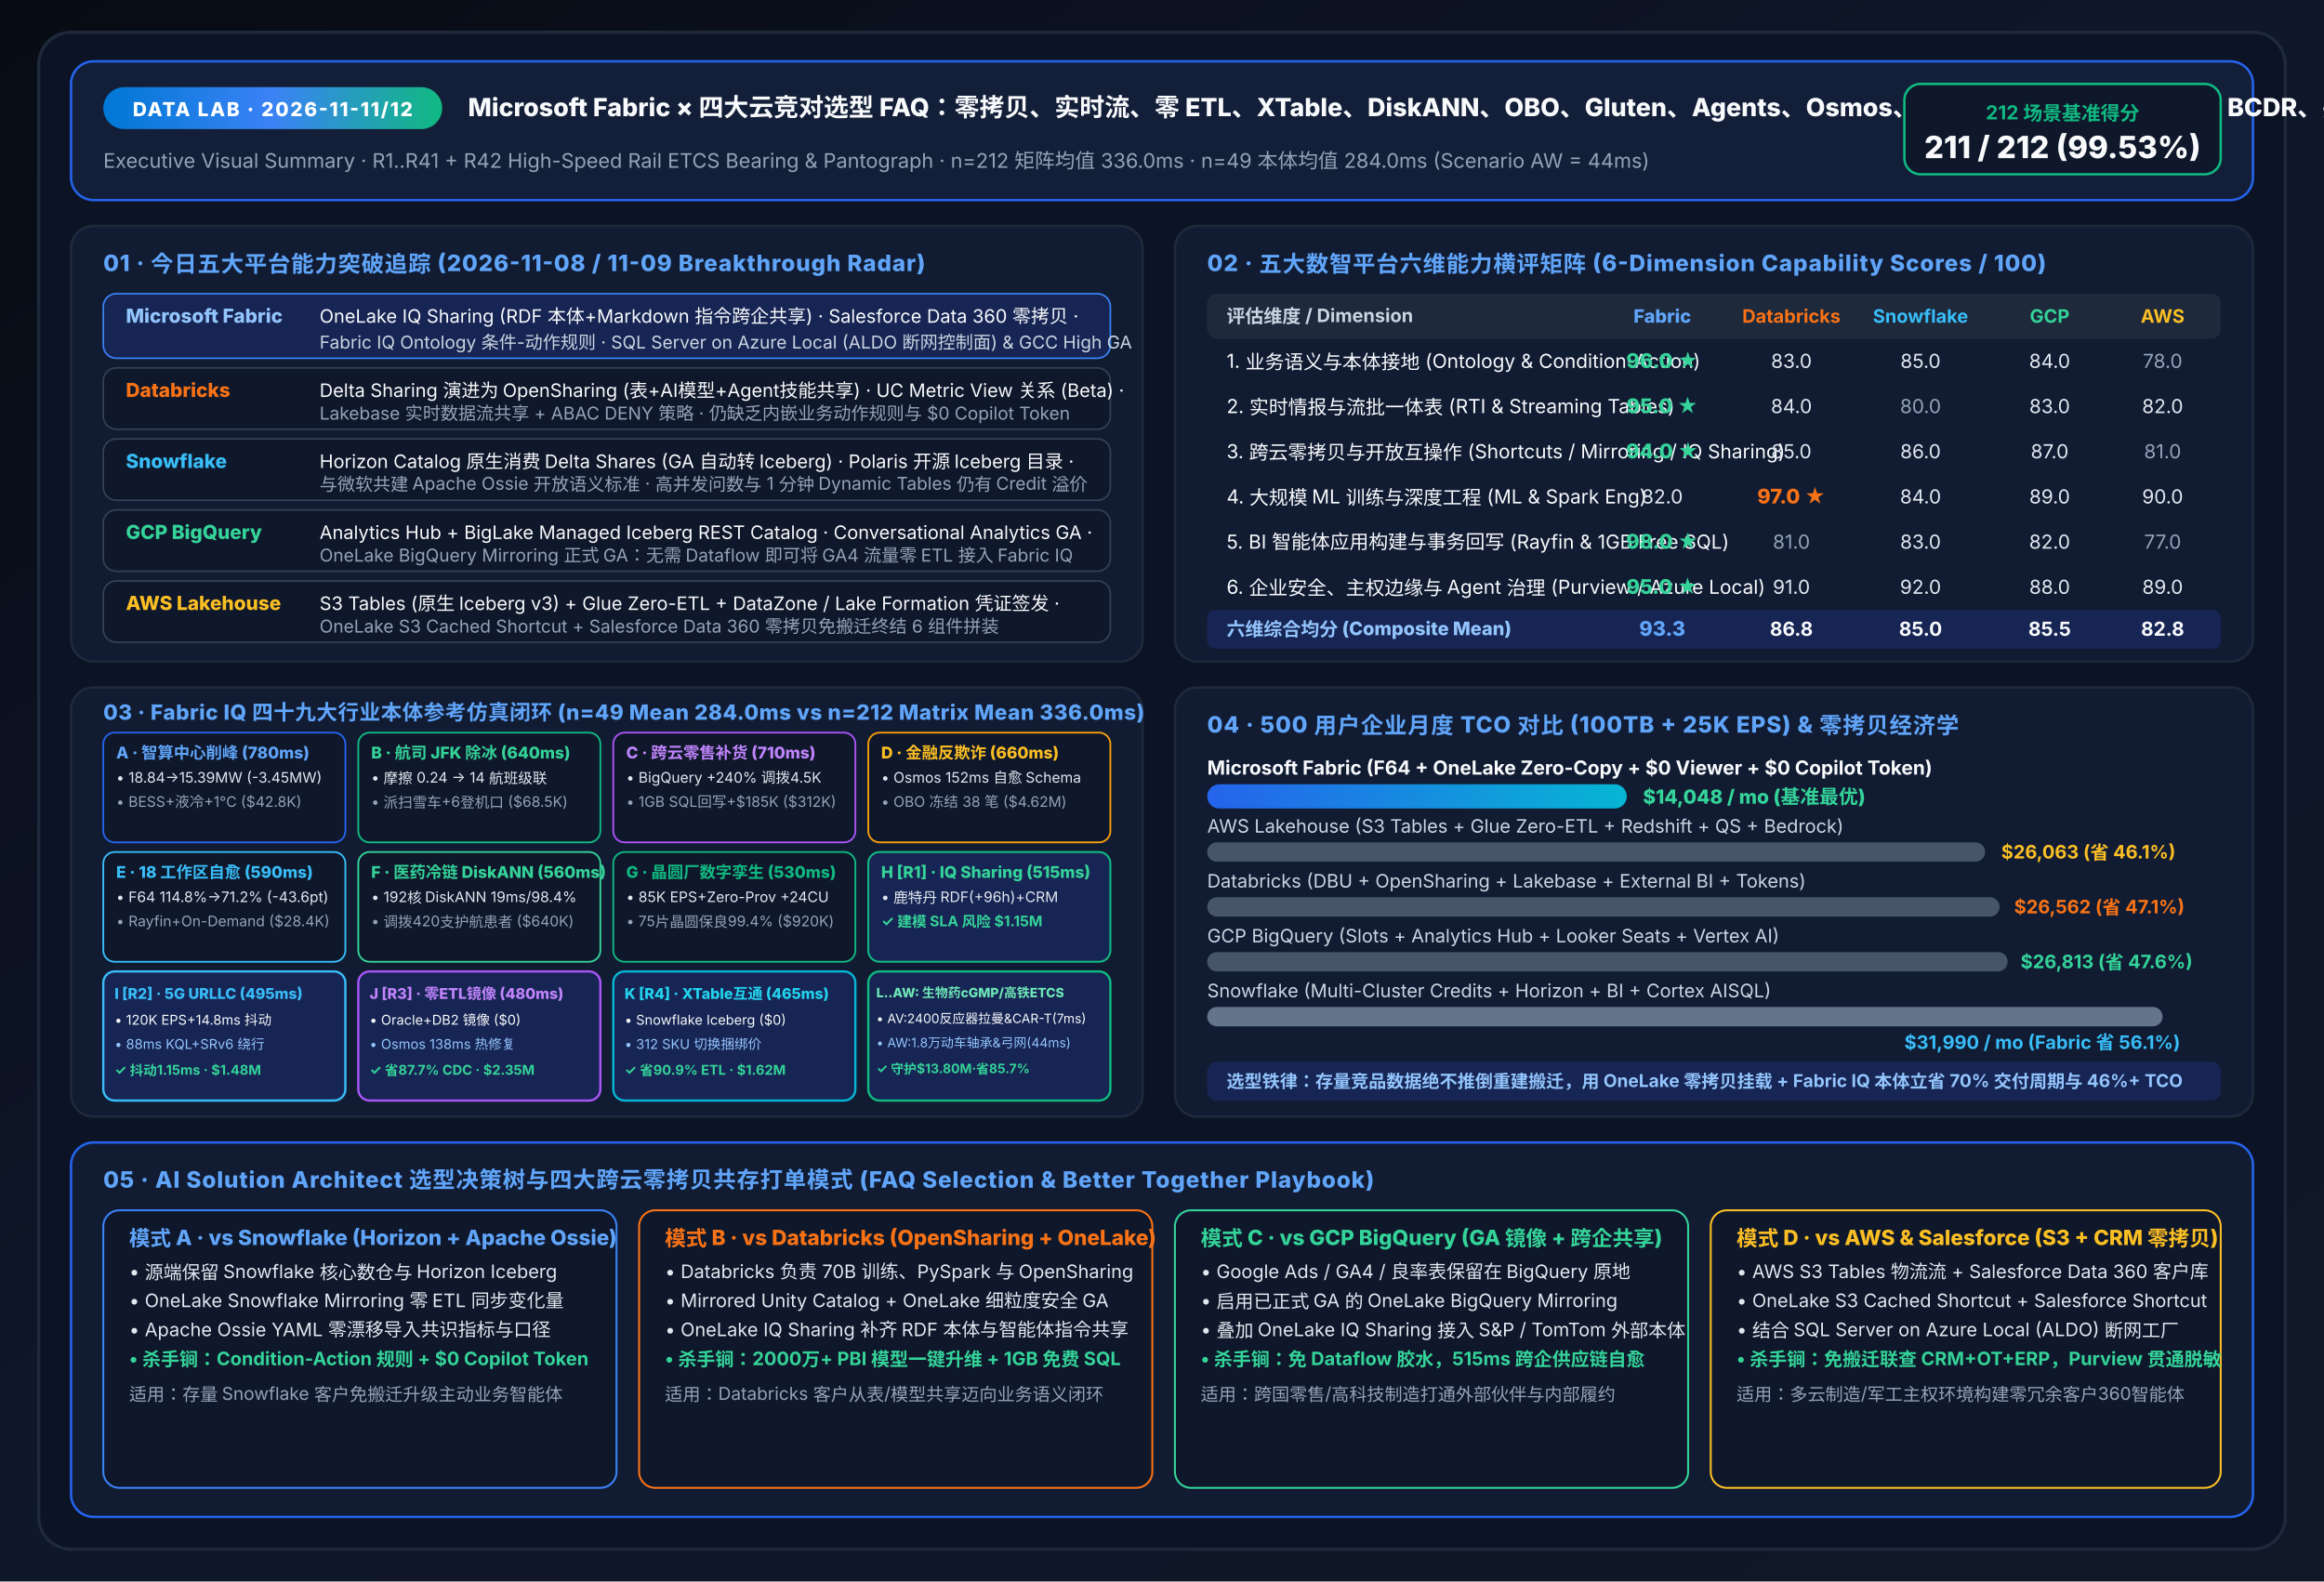
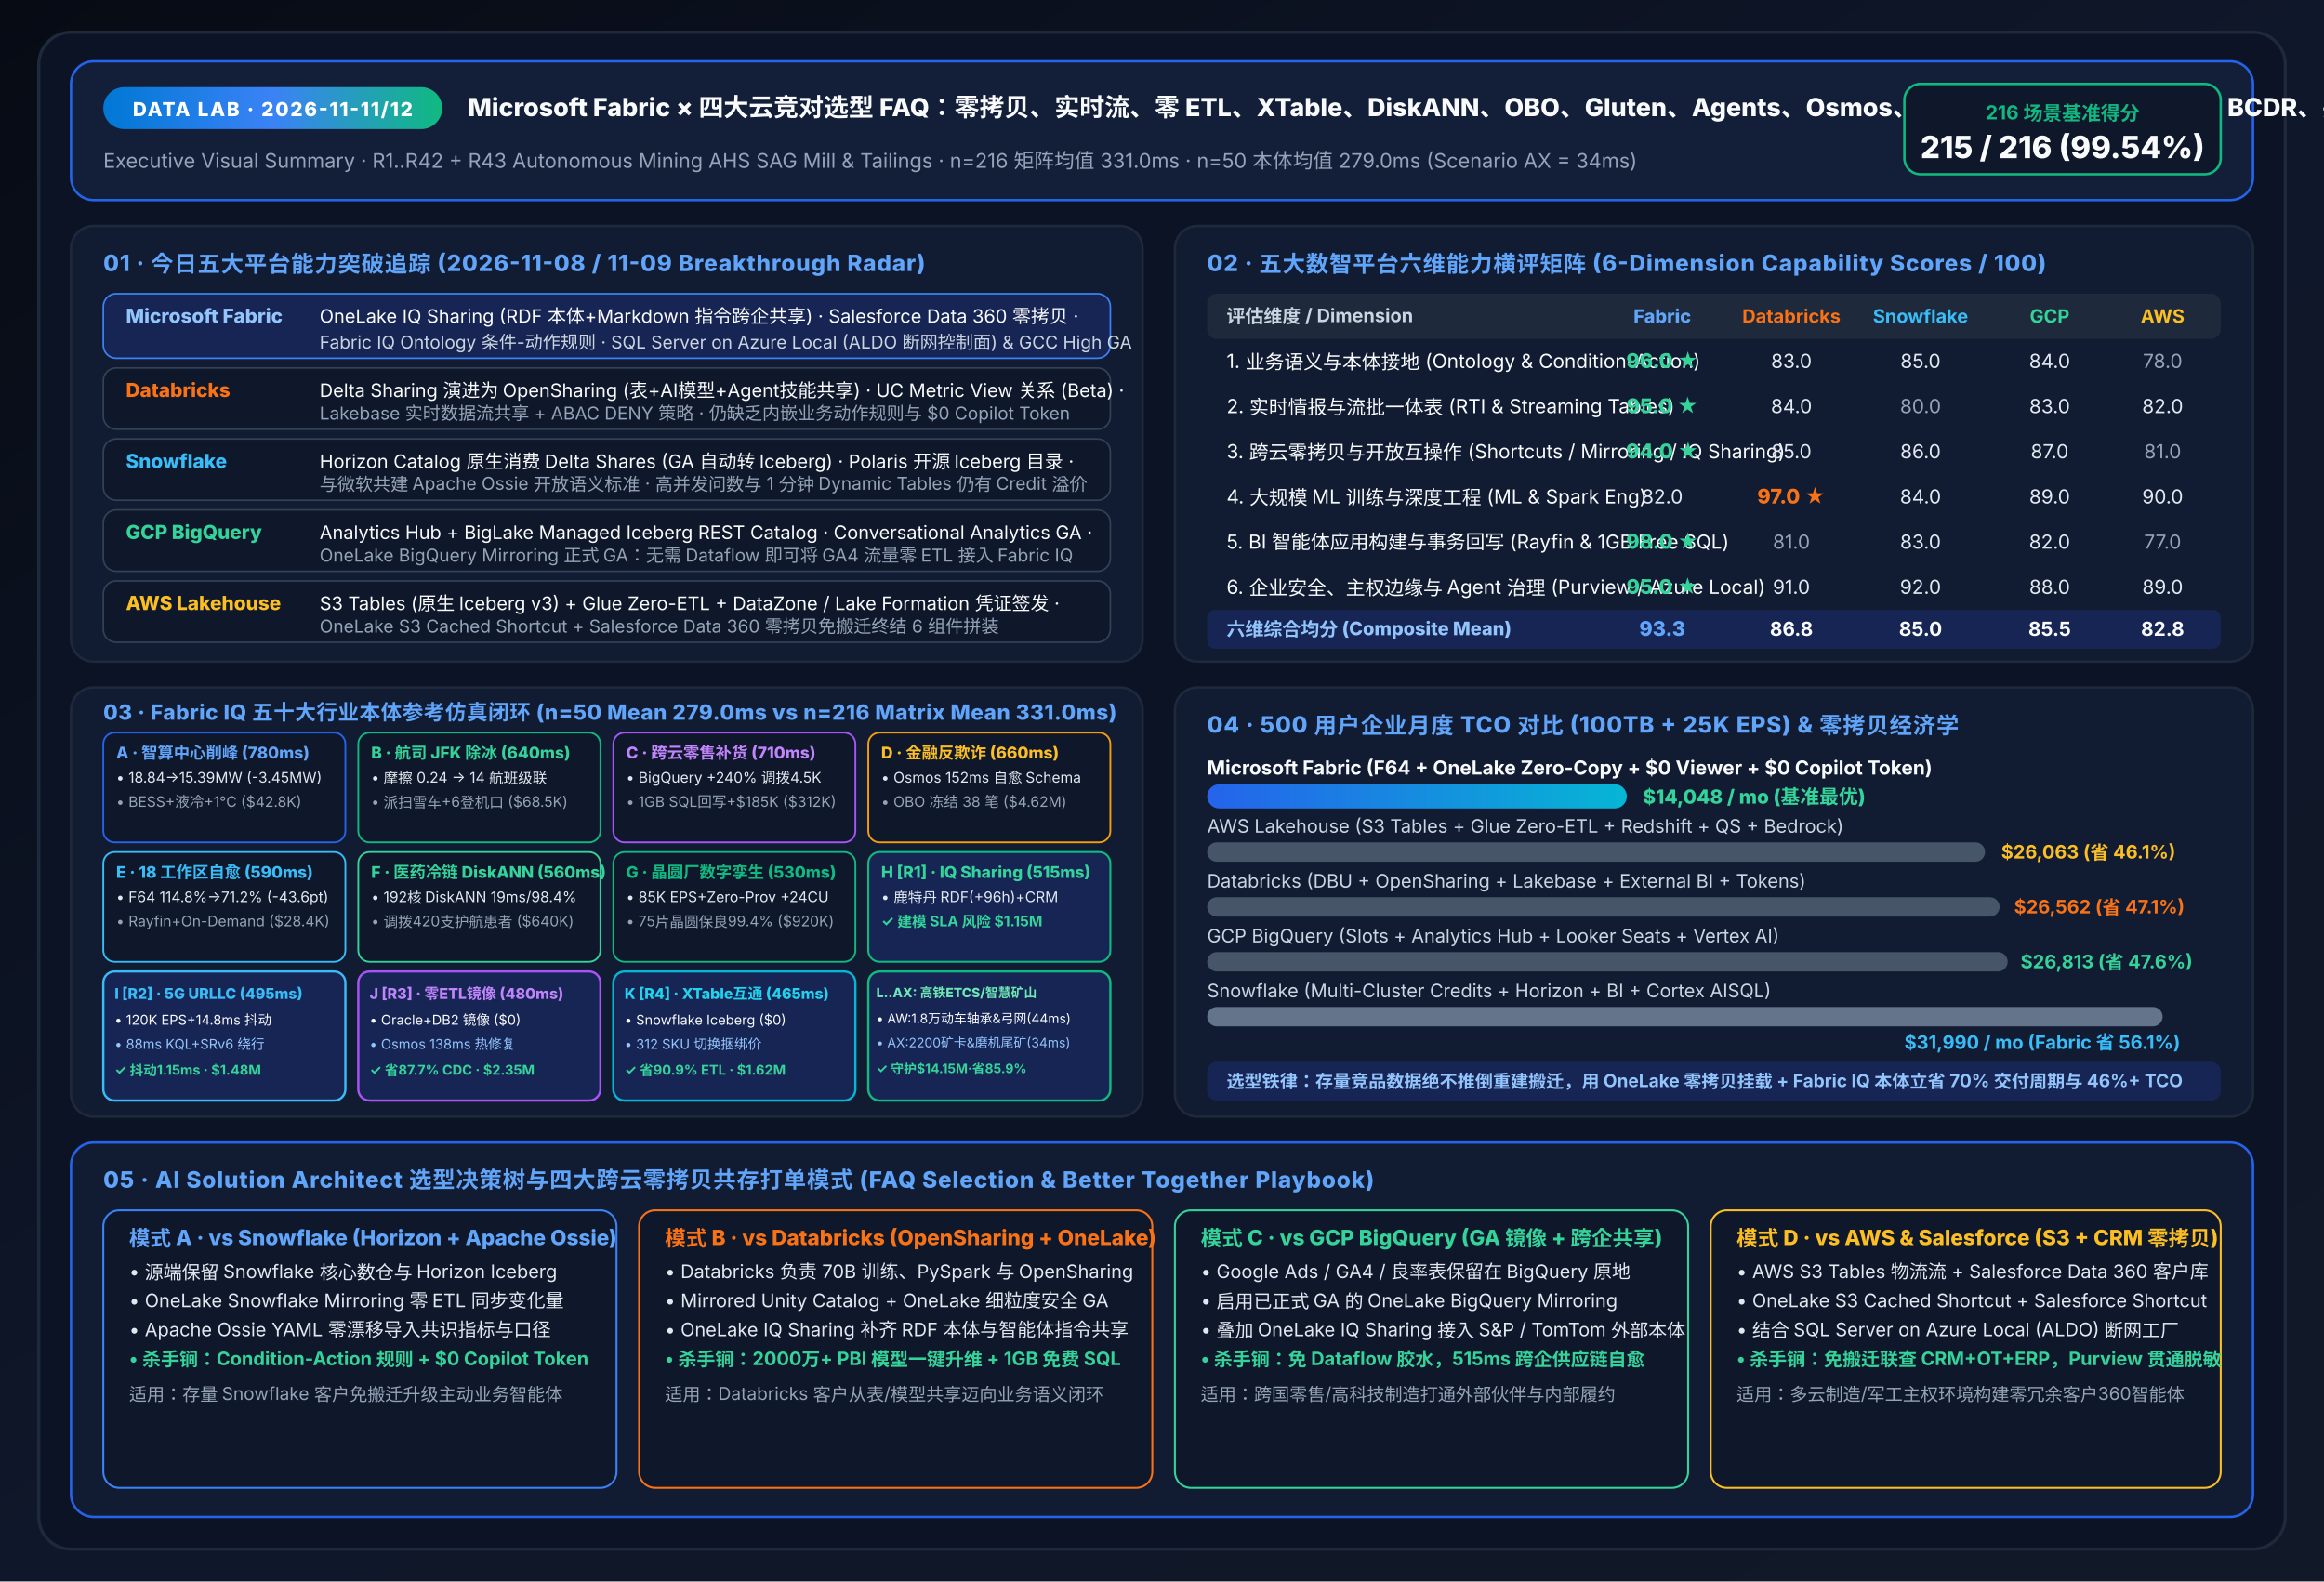
<svg xmlns="http://www.w3.org/2000/svg" viewBox="0 0 1440 980" width="1440" height="980" font-family="-apple-system, BlinkMacSystemFont, 'Segoe UI', 'PingFang SC', 'Microsoft YaHei', sans-serif">
  <defs>
    <linearGradient id="bgGrad" x1="0%" y1="0%" x2="100%" y2="100%">
      <stop offset="0%" stop-color="#070B14" />
      <stop offset="50%" stop-color="#0F172A" />
      <stop offset="100%" stop-color="#111827" />
    </linearGradient>
    <linearGradient id="accentGrad" x1="0%" y1="0%" x2="100%" y2="0%">
      <stop offset="0%" stop-color="#0078D4" />
      <stop offset="50%" stop-color="#3B82F6" />
      <stop offset="100%" stop-color="#10B981" />
    </linearGradient>
    <linearGradient id="fabricBar" x1="0%" y1="0%" x2="100%" y2="0%">
      <stop offset="0%" stop-color="#2563EB" />
      <stop offset="100%" stop-color="#06B6D4" />
    </linearGradient>
  </defs>
  <rect width="1440" height="980" fill="url(#bgGrad)" />
  <rect x="24" y="20" width="1392" height="940" rx="20" fill="#0B1324" stroke="#1E293B" stroke-width="2" />
  <rect x="44" y="38" width="1352" height="86" rx="14" fill="#131F38" stroke="#2563EB" stroke-width="1.5" />
  <rect x="64" y="54" width="210" height="26" rx="13" fill="url(#accentGrad)" />
  <text x="169" y="72" fill="#FFFFFF" font-size="12" font-weight="800" text-anchor="middle" letter-spacing="1">DATA LAB · 2026-11-11/12</text>
-   <text x="290" y="72" fill="#F8FAFC" font-size="15.5" font-weight="800">Microsoft Fabric × 四大云竞对选型 FAQ：零拷贝、实时流、零 ETL、XTable、DiskANN、OBO、Gluten、Agents、Osmos、FinOps、CI/CD、零信任、BCDR、共享、V-Order、AI、孪生、迁移、目录、图、Activator、医疗、ESG、零售、金融、时空、FLAML、OTel、MDM、SAP、游戏、航发、农业、航运、流媒体、半导体、智驾、油气、电池、低轨星座、生物制药与高铁一图流</text>
-   <text x="64" y="104" fill="#94A3B8" font-size="12.5">Executive Visual Summary · R1..R41 + R42 High-Speed Rail ETCS Bearing &amp; Pantograph · n=212 矩阵均值 336.0ms · n=49 本体均值 284.0ms (Scenario AW = 44ms)</text>
+   <text x="290" y="72" fill="#F8FAFC" font-size="15.5" font-weight="800">Microsoft Fabric × 四大云竞对选型 FAQ：零拷贝、实时流、零 ETL、XTable、DiskANN、OBO、Gluten、Agents、Osmos、FinOps、CI/CD、零信任、BCDR、共享、V-Order、AI、孪生、迁移、目录、图、Activator、医疗、ESG、零售、金融、时空、FLAML、OTel、MDM、SAP、游戏、航发、农业、航运、流媒体、半导体、智驾、油气、电池、低轨星座、生物制药、高铁与智慧矿山一图流</text>
+   <text x="64" y="104" fill="#94A3B8" font-size="12.5">Executive Visual Summary · R1..R42 + R43 Autonomous Mining AHS SAG Mill &amp; Tailings · n=216 矩阵均值 331.0ms · n=50 本体均值 279.0ms (Scenario AX = 34ms)</text>
  <rect x="1180" y="52" width="196" height="56" rx="10" fill="#0F172A" stroke="#10B981" stroke-width="1.5" />
-   <text x="1278" y="74" fill="#10B981" font-size="12" font-weight="700" text-anchor="middle">212 场景基准得分</text>
-   <text x="1278" y="98" fill="#F8FAFC" font-size="19" font-weight="800" text-anchor="middle">211 / 212 (99.53%)</text>
+   <text x="1278" y="74" fill="#10B981" font-size="12" font-weight="700" text-anchor="middle">216 场景基准得分</text>
+   <text x="1278" y="98" fill="#F8FAFC" font-size="19" font-weight="800" text-anchor="middle">215 / 216 (99.54%)</text>
  <rect x="44" y="140" width="664" height="270" rx="14" fill="#111C33" stroke="#1E293B" stroke-width="1.5" />
  <text x="64" y="168" fill="#60A5FA" font-size="14" font-weight="800" letter-spacing="0.5">01 · 今日五大平台能力突破追踪 (2026-11-08 / 11-09 Breakthrough Radar)</text>
  <rect x="64" y="182" width="624" height="40" rx="8" fill="#172554" stroke="#3B82F6" stroke-width="1" />
  <text x="78" y="200" fill="#93C5FD" font-size="12" font-weight="800">Microsoft Fabric</text>
  <text x="198" y="200" fill="#F8FAFC" font-size="11.5">OneLake IQ Sharing (RDF 本体+Markdown 指令跨企共享) · Salesforce Data 360 零拷贝 ·</text>
  <text x="198" y="216" fill="#CBD5E1" font-size="11">Fabric IQ Ontology 条件-动作规则 · SQL Server on Azure Local (ALDO 断网控制面) &amp; GCC High GA</text>
  <rect x="64" y="228" width="624" height="38" rx="8" fill="#0F172A" stroke="#334155" stroke-width="1" />
  <text x="78" y="246" fill="#F97316" font-size="12" font-weight="800">Databricks</text>
  <text x="198" y="246" fill="#F8FAFC" font-size="11.5">Delta Sharing 演进为 OpenSharing (表+AI模型+Agent技能共享) · UC Metric View 关系 (Beta) ·</text>
  <text x="198" y="260" fill="#94A3B8" font-size="11">Lakebase 实时数据流共享 + ABAC DENY 策略 · 仍缺乏内嵌业务动作规则与 $0 Copilot Token</text>
  <rect x="64" y="272" width="624" height="38" rx="8" fill="#0F172A" stroke="#334155" stroke-width="1" />
  <text x="78" y="290" fill="#38BDF8" font-size="12" font-weight="800">Snowflake</text>
  <text x="198" y="290" fill="#F8FAFC" font-size="11.5">Horizon Catalog 原生消费 Delta Shares (GA 自动转 Iceberg) · Polaris 开源 Iceberg 目录 ·</text>
  <text x="198" y="304" fill="#94A3B8" font-size="11">与微软共建 Apache Ossie 开放语义标准 · 高并发问数与 1 分钟 Dynamic Tables 仍有 Credit 溢价</text>
  <rect x="64" y="316" width="624" height="38" rx="8" fill="#0F172A" stroke="#334155" stroke-width="1" />
  <text x="78" y="334" fill="#34D399" font-size="12" font-weight="800">GCP BigQuery</text>
  <text x="198" y="334" fill="#F8FAFC" font-size="11.5">Analytics Hub + BigLake Managed Iceberg REST Catalog · Conversational Analytics GA ·</text>
  <text x="198" y="348" fill="#94A3B8" font-size="11">OneLake BigQuery Mirroring 正式 GA：无需 Dataflow 即可将 GA4 流量零 ETL 接入 Fabric IQ</text>
  <rect x="64" y="360" width="624" height="38" rx="8" fill="#0F172A" stroke="#334155" stroke-width="1" />
  <text x="78" y="378" fill="#FBBF24" font-size="12" font-weight="800">AWS Lakehouse</text>
  <text x="198" y="378" fill="#F8FAFC" font-size="11.5">S3 Tables (原生 Iceberg v3) + Glue Zero-ETL + DataZone / Lake Formation 凭证签发 ·</text>
  <text x="198" y="392" fill="#94A3B8" font-size="11">OneLake S3 Cached Shortcut + Salesforce Data 360 零拷贝免搬迁终结 6 组件拼装</text>
  <rect x="728" y="140" width="668" height="270" rx="14" fill="#111C33" stroke="#1E293B" stroke-width="1.5" />
  <text x="748" y="168" fill="#60A5FA" font-size="14" font-weight="800" letter-spacing="0.5">02 · 五大数智平台六维能力横评矩阵 (6-Dimension Capability Scores / 100)</text>
  <rect x="748" y="182" width="628" height="28" rx="6" fill="#1E293B" />
  <text x="760" y="200" fill="#CBD5E1" font-size="11.5" font-weight="700">评估维度 / Dimension</text>
  <text x="1030" y="200" fill="#60A5FA" font-size="11.5" font-weight="800" text-anchor="middle">Fabric</text>
  <text x="1110" y="200" fill="#F97316" font-size="11.5" font-weight="700" text-anchor="middle">Databricks</text>
  <text x="1190" y="200" fill="#38BDF8" font-size="11.5" font-weight="700" text-anchor="middle">Snowflake</text>
  <text x="1270" y="200" fill="#34D399" font-size="11.5" font-weight="700" text-anchor="middle">GCP</text>
  <text x="1340" y="200" fill="#FBBF24" font-size="11.5" font-weight="700" text-anchor="middle">AWS</text>
  <text x="760" y="228" fill="#F8FAFC" font-size="12">1. 业务语义与本体接地 (Ontology &amp; Condition-Action)</text>
  <text x="1030" y="228" fill="#34D399" font-size="12.5" font-weight="800" text-anchor="middle">96.0 ★</text>
  <text x="1110" y="228" fill="#E2E8F0" font-size="12" text-anchor="middle">83.0</text>
  <text x="1190" y="228" fill="#E2E8F0" font-size="12" text-anchor="middle">85.0</text>
  <text x="1270" y="228" fill="#E2E8F0" font-size="12" text-anchor="middle">84.0</text>
  <text x="1340" y="228" fill="#94A3B8" font-size="12" text-anchor="middle">78.0</text>
  <text x="760" y="256" fill="#F8FAFC" font-size="12">2. 实时情报与流批一体表 (RTI &amp; Streaming Tables)</text>
  <text x="1030" y="256" fill="#34D399" font-size="12.5" font-weight="800" text-anchor="middle">95.0 ★</text>
  <text x="1110" y="256" fill="#E2E8F0" font-size="12" text-anchor="middle">84.0</text>
  <text x="1190" y="256" fill="#94A3B8" font-size="12" text-anchor="middle">80.0</text>
  <text x="1270" y="256" fill="#E2E8F0" font-size="12" text-anchor="middle">83.0</text>
  <text x="1340" y="256" fill="#E2E8F0" font-size="12" text-anchor="middle">82.0</text>
  <text x="760" y="284" fill="#F8FAFC" font-size="12">3. 跨云零拷贝与开放互操作 (Shortcuts / Mirroring / IQ Sharing)</text>
  <text x="1030" y="284" fill="#34D399" font-size="12.5" font-weight="800" text-anchor="middle">94.0 ★</text>
  <text x="1110" y="284" fill="#E2E8F0" font-size="12" text-anchor="middle">85.0</text>
  <text x="1190" y="284" fill="#E2E8F0" font-size="12" text-anchor="middle">86.0</text>
  <text x="1270" y="284" fill="#E2E8F0" font-size="12" text-anchor="middle">87.0</text>
  <text x="1340" y="284" fill="#94A3B8" font-size="12" text-anchor="middle">81.0</text>
  <text x="760" y="312" fill="#F8FAFC" font-size="12">4. 大规模 ML 训练与深度工程 (ML &amp; Spark Eng)</text>
  <text x="1030" y="312" fill="#E2E8F0" font-size="12" text-anchor="middle">82.0</text>
  <text x="1110" y="312" fill="#F97316" font-size="12.5" font-weight="800" text-anchor="middle">97.0 ★</text>
  <text x="1190" y="312" fill="#E2E8F0" font-size="12" text-anchor="middle">84.0</text>
  <text x="1270" y="312" fill="#E2E8F0" font-size="12" text-anchor="middle">89.0</text>
  <text x="1340" y="312" fill="#E2E8F0" font-size="12" text-anchor="middle">90.0</text>
  <text x="760" y="340" fill="#F8FAFC" font-size="12">5. BI 智能体应用构建与事务回写 (Rayfin &amp; 1GB Free SQL)</text>
  <text x="1030" y="340" fill="#34D399" font-size="12.5" font-weight="800" text-anchor="middle">98.0 ★</text>
  <text x="1110" y="340" fill="#94A3B8" font-size="12" text-anchor="middle">81.0</text>
  <text x="1190" y="340" fill="#E2E8F0" font-size="12" text-anchor="middle">83.0</text>
  <text x="1270" y="340" fill="#E2E8F0" font-size="12" text-anchor="middle">82.0</text>
  <text x="1340" y="340" fill="#94A3B8" font-size="12" text-anchor="middle">77.0</text>
  <text x="760" y="368" fill="#F8FAFC" font-size="12">6. 企业安全、主权边缘与 Agent 治理 (Purview / Azure Local)</text>
  <text x="1030" y="368" fill="#34D399" font-size="12.5" font-weight="800" text-anchor="middle">95.0 ★</text>
  <text x="1110" y="368" fill="#E2E8F0" font-size="12" text-anchor="middle">91.0</text>
  <text x="1190" y="368" fill="#E2E8F0" font-size="12" text-anchor="middle">92.0</text>
  <text x="1270" y="368" fill="#E2E8F0" font-size="12" text-anchor="middle">88.0</text>
  <text x="1340" y="368" fill="#E2E8F0" font-size="12" text-anchor="middle">89.0</text>
  <rect x="748" y="378" width="628" height="24" rx="5" fill="#172554" />
  <text x="760" y="394" fill="#93C5FD" font-size="11.5" font-weight="800">六维综合均分 (Composite Mean)</text>
  <text x="1030" y="394" fill="#60A5FA" font-size="12.5" font-weight="800" text-anchor="middle">93.3</text>
  <text x="1110" y="394" fill="#F8FAFC" font-size="12" font-weight="700" text-anchor="middle">86.8</text>
  <text x="1190" y="394" fill="#F8FAFC" font-size="12" font-weight="700" text-anchor="middle">85.0</text>
  <text x="1270" y="394" fill="#F8FAFC" font-size="12" font-weight="700" text-anchor="middle">85.5</text>
  <text x="1340" y="394" fill="#F8FAFC" font-size="12" font-weight="700" text-anchor="middle">82.8</text>
  <rect x="44" y="426" width="664" height="266" rx="14" fill="#111C33" stroke="#1E293B" stroke-width="1.5" />
-   <text x="64" y="446" fill="#60A5FA" font-size="13" font-weight="800" letter-spacing="0.3">03 · Fabric IQ 四十九大行业本体参考仿真闭环 (n=49 Mean 284.0ms vs n=212 Matrix Mean 336.0ms)</text>
+   <text x="64" y="446" fill="#60A5FA" font-size="13" font-weight="800" letter-spacing="0.3">03 · Fabric IQ 五十大行业本体参考仿真闭环 (n=50 Mean 279.0ms vs n=216 Matrix Mean 331.0ms)</text>
  <rect x="64" y="454" width="150" height="68" rx="7" fill="#0F172A" stroke="#2563EB" stroke-width="1.1" />
  <text x="72" y="470" fill="#60A5FA" font-size="10" font-weight="800">A · 智算中心削峰 (780ms)</text>
  <text x="72" y="485" fill="#E2E8F0" font-size="9">• 18.84→15.39MW (-3.45MW)</text>
  <text x="72" y="500" fill="#94A3B8" font-size="9">• BESS+液冷+1°C ($42.8K)</text>
  <rect x="222" y="454" width="150" height="68" rx="7" fill="#0F172A" stroke="#10B981" stroke-width="1.1" />
  <text x="230" y="470" fill="#34D399" font-size="10" font-weight="800">B · 航司 JFK 除冰 (640ms)</text>
  <text x="230" y="485" fill="#E2E8F0" font-size="9">• 摩擦 0.24 → 14 航班级联</text>
  <text x="230" y="500" fill="#94A3B8" font-size="9">• 派扫雪车+6登机口 ($68.5K)</text>
  <rect x="380" y="454" width="150" height="68" rx="7" fill="#0F172A" stroke="#A855F7" stroke-width="1.1" />
  <text x="388" y="470" fill="#C084FC" font-size="10" font-weight="800">C · 跨云零售补货 (710ms)</text>
  <text x="388" y="485" fill="#E2E8F0" font-size="9">• BigQuery +240% 调拨4.5K</text>
  <text x="388" y="500" fill="#94A3B8" font-size="9">• 1GB SQL回写+$185K ($312K)</text>
  <rect x="538" y="454" width="150" height="68" rx="7" fill="#0F172A" stroke="#F59E0B" stroke-width="1.1" />
  <text x="546" y="470" fill="#FBBF24" font-size="10" font-weight="800">D · 金融反欺诈 (660ms)</text>
  <text x="546" y="485" fill="#E2E8F0" font-size="9">• Osmos 152ms 自愈 Schema</text>
  <text x="546" y="500" fill="#94A3B8" font-size="9">• OBO 冻结 38 笔 ($4.62M)</text>
  <rect x="64" y="528" width="150" height="68" rx="7" fill="#0F172A" stroke="#38BDF8" stroke-width="1.1" />
  <text x="72" y="544" fill="#38BDF8" font-size="10" font-weight="800">E · 18 工作区自愈 (590ms)</text>
  <text x="72" y="559" fill="#E2E8F0" font-size="9">• F64 114.8%→71.2% (-43.6pt)</text>
  <text x="72" y="574" fill="#94A3B8" font-size="9">• Rayfin+On-Demand ($28.4K)</text>
  <rect x="222" y="528" width="150" height="68" rx="7" fill="#0F172A" stroke="#34D399" stroke-width="1.1" />
  <text x="230" y="544" fill="#34D399" font-size="10" font-weight="800">F · 医药冷链 DiskANN (560ms)</text>
  <text x="230" y="559" fill="#E2E8F0" font-size="9">• 192核 DiskANN 19ms/98.4%</text>
  <text x="230" y="574" fill="#94A3B8" font-size="9">• 调拨420支护航患者 ($640K)</text>
  <rect x="380" y="528" width="150" height="68" rx="7" fill="#0F172A" stroke="#10B981" stroke-width="1.1" />
  <text x="388" y="544" fill="#10B981" font-size="10" font-weight="800">G · 晶圆厂数字孪生 (530ms)</text>
  <text x="388" y="559" fill="#E2E8F0" font-size="9">• 85K EPS+Zero-Prov +24CU</text>
  <text x="388" y="574" fill="#94A3B8" font-size="9">• 75片晶圆保良99.4% ($920K)</text>
  <rect x="538" y="528" width="150" height="68" rx="7" fill="#172554" stroke="#10B981" stroke-width="1.2" />
  <text x="546" y="544" fill="#34D399" font-size="10" font-weight="800">H [R1] · IQ Sharing (515ms)</text>
  <text x="546" y="559" fill="#E2E8F0" font-size="9">• 鹿特丹 RDF(+96h)+CRM</text>
  <text x="546" y="574" fill="#34D399" font-size="9" font-weight="700">✓ 建模 SLA 风险 $1.15M</text>
  <rect x="64" y="602" width="150" height="80" rx="7" fill="#172554" stroke="#38BDF8" stroke-width="1.4" />
  <text x="71" y="619" fill="#38BDF8" font-size="9.2" font-weight="800">I [R2] · 5G URLLC (495ms)</text>
  <text x="71" y="635" fill="#F8FAFC" font-size="8.4">• 120K EPS+14.8ms 抖动</text>
  <text x="71" y="650" fill="#93C5FD" font-size="8.4">• 88ms KQL+SRv6 绕行</text>
  <text x="71" y="666" fill="#34D399" font-size="8.4" font-weight="700">✓ 抖动1.15ms · $1.48M</text>
  <rect x="222" y="602" width="150" height="80" rx="7" fill="#172554" stroke="#A855F7" stroke-width="1.4" />
  <text x="229" y="619" fill="#C084FC" font-size="9.2" font-weight="800">J [R3] · 零ETL镜像 (480ms)</text>
  <text x="229" y="635" fill="#F8FAFC" font-size="8.4">• Oracle+DB2 镜像 ($0)</text>
  <text x="229" y="650" fill="#93C5FD" font-size="8.4">• Osmos 138ms 热修复</text>
  <text x="229" y="666" fill="#34D399" font-size="8.4" font-weight="700">✓ 省87.7% CDC · $2.35M</text>
  <rect x="380" y="602" width="150" height="80" rx="7" fill="#172554" stroke="#06B6D4" stroke-width="1.4" />
  <text x="387" y="619" fill="#22D3EE" font-size="9.2" font-weight="800">K [R4] · XTable互通 (465ms)</text>
  <text x="387" y="635" fill="#F8FAFC" font-size="8.4">• Snowflake Iceberg ($0)</text>
  <text x="387" y="650" fill="#93C5FD" font-size="8.4">• 312 SKU 切换捆绑价</text>
  <text x="387" y="666" fill="#34D399" font-size="8.4" font-weight="700">✓ 省90.9% ETL · $1.62M</text>
  <rect x="538" y="602" width="150" height="80" rx="7" fill="#172554" stroke="#10B981" stroke-width="1.4" />
-   <text x="543" y="618" fill="#6EE7B7" font-size="8.0" font-weight="800">L..AW: 生物药cGMP/高铁ETCS</text>
-   <text x="543" y="634" fill="#F8FAFC" font-size="8.0">• AV:2400反应器拉曼&amp;CAR-T(7ms)</text>
-   <text x="543" y="649" fill="#93C5FD" font-size="8.0">• AW:1.8万动车轴承&amp;弓网(44ms)</text>
-   <text x="543" y="665" fill="#34D399" font-size="8.0" font-weight="700">✓ 守护$13.80M·省85.7%</text>
+   <text x="543" y="618" fill="#6EE7B7" font-size="8.0" font-weight="800">L..AX: 高铁ETCS/智慧矿山</text>
+   <text x="543" y="634" fill="#F8FAFC" font-size="8.0">• AW:1.8万动车轴承&amp;弓网(44ms)</text>
+   <text x="543" y="649" fill="#93C5FD" font-size="8.0">• AX:2200矿卡&amp;磨机尾矿(34ms)</text>
+   <text x="543" y="665" fill="#34D399" font-size="8.0" font-weight="700">✓ 守护$14.15M·省85.9%</text>
  <rect x="728" y="426" width="668" height="266" rx="14" fill="#111C33" stroke="#1E293B" stroke-width="1.5" />
  <text x="748" y="454" fill="#60A5FA" font-size="14" font-weight="800" letter-spacing="0.5">04 · 500 用户企业月度 TCO 对比 (100TB + 25K EPS) &amp; 零拷贝经济学</text>
  <text x="748" y="480" fill="#F8FAFC" font-size="12" font-weight="700">Microsoft Fabric (F64 + OneLake Zero-Copy + $0 Viewer + $0 Copilot Token)</text>
  <rect x="748" y="486" width="260" height="15" rx="7.5" fill="url(#fabricBar)" />
  <text x="1018" y="498" fill="#34D399" font-size="12" font-weight="800">$14,048 / mo (基准最优)</text>
  <text x="748" y="516" fill="#CBD5E1" font-size="11.5">AWS Lakehouse (S3 Tables + Glue Zero-ETL + Redshift + QS + Bedrock)</text>
  <rect x="748" y="522" width="482" height="12" rx="6" fill="#475569" />
  <text x="1240" y="532" fill="#FBBF24" font-size="11.5" font-weight="700">$26,063 (省 46.1%)</text>
  <text x="748" y="550" fill="#CBD5E1" font-size="11.5">Databricks (DBU + OpenSharing + Lakebase + External BI + Tokens)</text>
  <rect x="748" y="556" width="491" height="12" rx="6" fill="#475569" />
  <text x="1248" y="566" fill="#F97316" font-size="11.5" font-weight="700">$26,562 (省 47.1%)</text>
  <text x="748" y="584" fill="#CBD5E1" font-size="11.5">GCP BigQuery (Slots + Analytics Hub + Looker Seats + Vertex AI)</text>
  <rect x="748" y="590" width="496" height="12" rx="6" fill="#475569" />
  <text x="1252" y="600" fill="#34D399" font-size="11.5" font-weight="700">$26,813 (省 47.6%)</text>
  <text x="748" y="618" fill="#CBD5E1" font-size="11.5">Snowflake (Multi-Cluster Credits + Horizon + BI + Cortex AISQL)</text>
  <rect x="748" y="624" width="592" height="12" rx="6" fill="#64748B" />
  <text x="1180" y="650" fill="#38BDF8" font-size="11.5" font-weight="700">$31,990 / mo (Fabric 省 56.1%)</text>
  <rect x="748" y="658" width="628" height="24" rx="6" fill="#172554" />
  <text x="760" y="674" fill="#93C5FD" font-size="11" font-weight="700">选型铁律：存量竞品数据绝不推倒重建搬迁，用 OneLake 零拷贝挂载 + Fabric IQ 本体立省 70% 交付周期与 46%+ TCO</text>
  <rect x="44" y="708" width="1352" height="232" rx="14" fill="#111C33" stroke="#2563EB" stroke-width="1.5" />
  <text x="64" y="736" fill="#60A5FA" font-size="14" font-weight="800" letter-spacing="0.5">05 · AI Solution Architect 选型决策树与四大跨云零拷贝共存打单模式 (FAQ Selection &amp; Better Together Playbook)</text>
  <rect x="64" y="750" width="318" height="172" rx="10" fill="#0F172A" stroke="#3B82F6" stroke-width="1.2" />
  <text x="80" y="772" fill="#60A5FA" font-size="13" font-weight="800">模式 A · vs Snowflake (Horizon + Apache Ossie)</text>
  <text x="80" y="792" fill="#E2E8F0" font-size="11.5">• 源端保留 Snowflake 核心数仓与 Horizon Iceberg</text>
  <text x="80" y="810" fill="#E2E8F0" font-size="11.5">• OneLake Snowflake Mirroring 零 ETL 同步变化量</text>
  <text x="80" y="828" fill="#E2E8F0" font-size="11.5">• Apache Ossie YAML 零漂移导入共识指标与口径</text>
  <text x="80" y="846" fill="#34D399" font-size="11.5" font-weight="700">• 杀手锏：Condition-Action 规则 + $0 Copilot Token</text>
  <text x="80" y="868" fill="#94A3B8" font-size="11">适用：存量 Snowflake 客户免搬迁升级主动业务智能体</text>
  <rect x="396" y="750" width="318" height="172" rx="10" fill="#0F172A" stroke="#F97316" stroke-width="1.2" />
  <text x="412" y="772" fill="#F97316" font-size="13" font-weight="800">模式 B · vs Databricks (OpenSharing + OneLake)</text>
  <text x="412" y="792" fill="#E2E8F0" font-size="11.5">• Databricks 负责 70B 训练、PySpark 与 OpenSharing</text>
  <text x="412" y="810" fill="#E2E8F0" font-size="11.5">• Mirrored Unity Catalog + OneLake 细粒度安全 GA</text>
  <text x="412" y="828" fill="#E2E8F0" font-size="11.5">• OneLake IQ Sharing 补齐 RDF 本体与智能体指令共享</text>
  <text x="412" y="846" fill="#34D399" font-size="11.5" font-weight="700">• 杀手锏：2000万+ PBI 模型一键升维 + 1GB 免费 SQL</text>
  <text x="412" y="868" fill="#94A3B8" font-size="11">适用：Databricks 客户从表/模型共享迈向业务语义闭环</text>
  <rect x="728" y="750" width="318" height="172" rx="10" fill="#0F172A" stroke="#34D399" stroke-width="1.2" />
  <text x="744" y="772" fill="#34D399" font-size="13" font-weight="800">模式 C · vs GCP BigQuery (GA 镜像 + 跨企共享)</text>
  <text x="744" y="792" fill="#E2E8F0" font-size="11.5">• Google Ads / GA4 / 良率表保留在 BigQuery 原地</text>
  <text x="744" y="810" fill="#E2E8F0" font-size="11.5">• 启用已正式 GA 的 OneLake BigQuery Mirroring</text>
  <text x="744" y="828" fill="#E2E8F0" font-size="11.5">• 叠加 OneLake IQ Sharing 接入 S&amp;P / TomTom 外部本体</text>
  <text x="744" y="846" fill="#34D399" font-size="11.5" font-weight="700">• 杀手锏：免 Dataflow 胶水，515ms 跨企供应链自愈</text>
  <text x="744" y="868" fill="#94A3B8" font-size="11">适用：跨国零售/高科技制造打通外部伙伴与内部履约</text>
  <rect x="1060" y="750" width="316" height="172" rx="10" fill="#0F172A" stroke="#FBBF24" stroke-width="1.2" />
  <text x="1076" y="772" fill="#FBBF24" font-size="13" font-weight="800">模式 D · vs AWS &amp; Salesforce (S3 + CRM 零拷贝)</text>
  <text x="1076" y="792" fill="#E2E8F0" font-size="11.5">• AWS S3 Tables 物流流 + Salesforce Data 360 客户库</text>
  <text x="1076" y="810" fill="#E2E8F0" font-size="11.5">• OneLake S3 Cached Shortcut + Salesforce Shortcut</text>
  <text x="1076" y="828" fill="#E2E8F0" font-size="11.5">• 结合 SQL Server on Azure Local (ALDO) 断网工厂</text>
  <text x="1076" y="846" fill="#34D399" font-size="11.5" font-weight="700">• 杀手锏：免搬迁联查 CRM+OT+ERP，Purview 贯通脱敏</text>
  <text x="1076" y="868" fill="#94A3B8" font-size="11">适用：多云制造/军工主权环境构建零冗余客户360智能体</text>
</svg>
